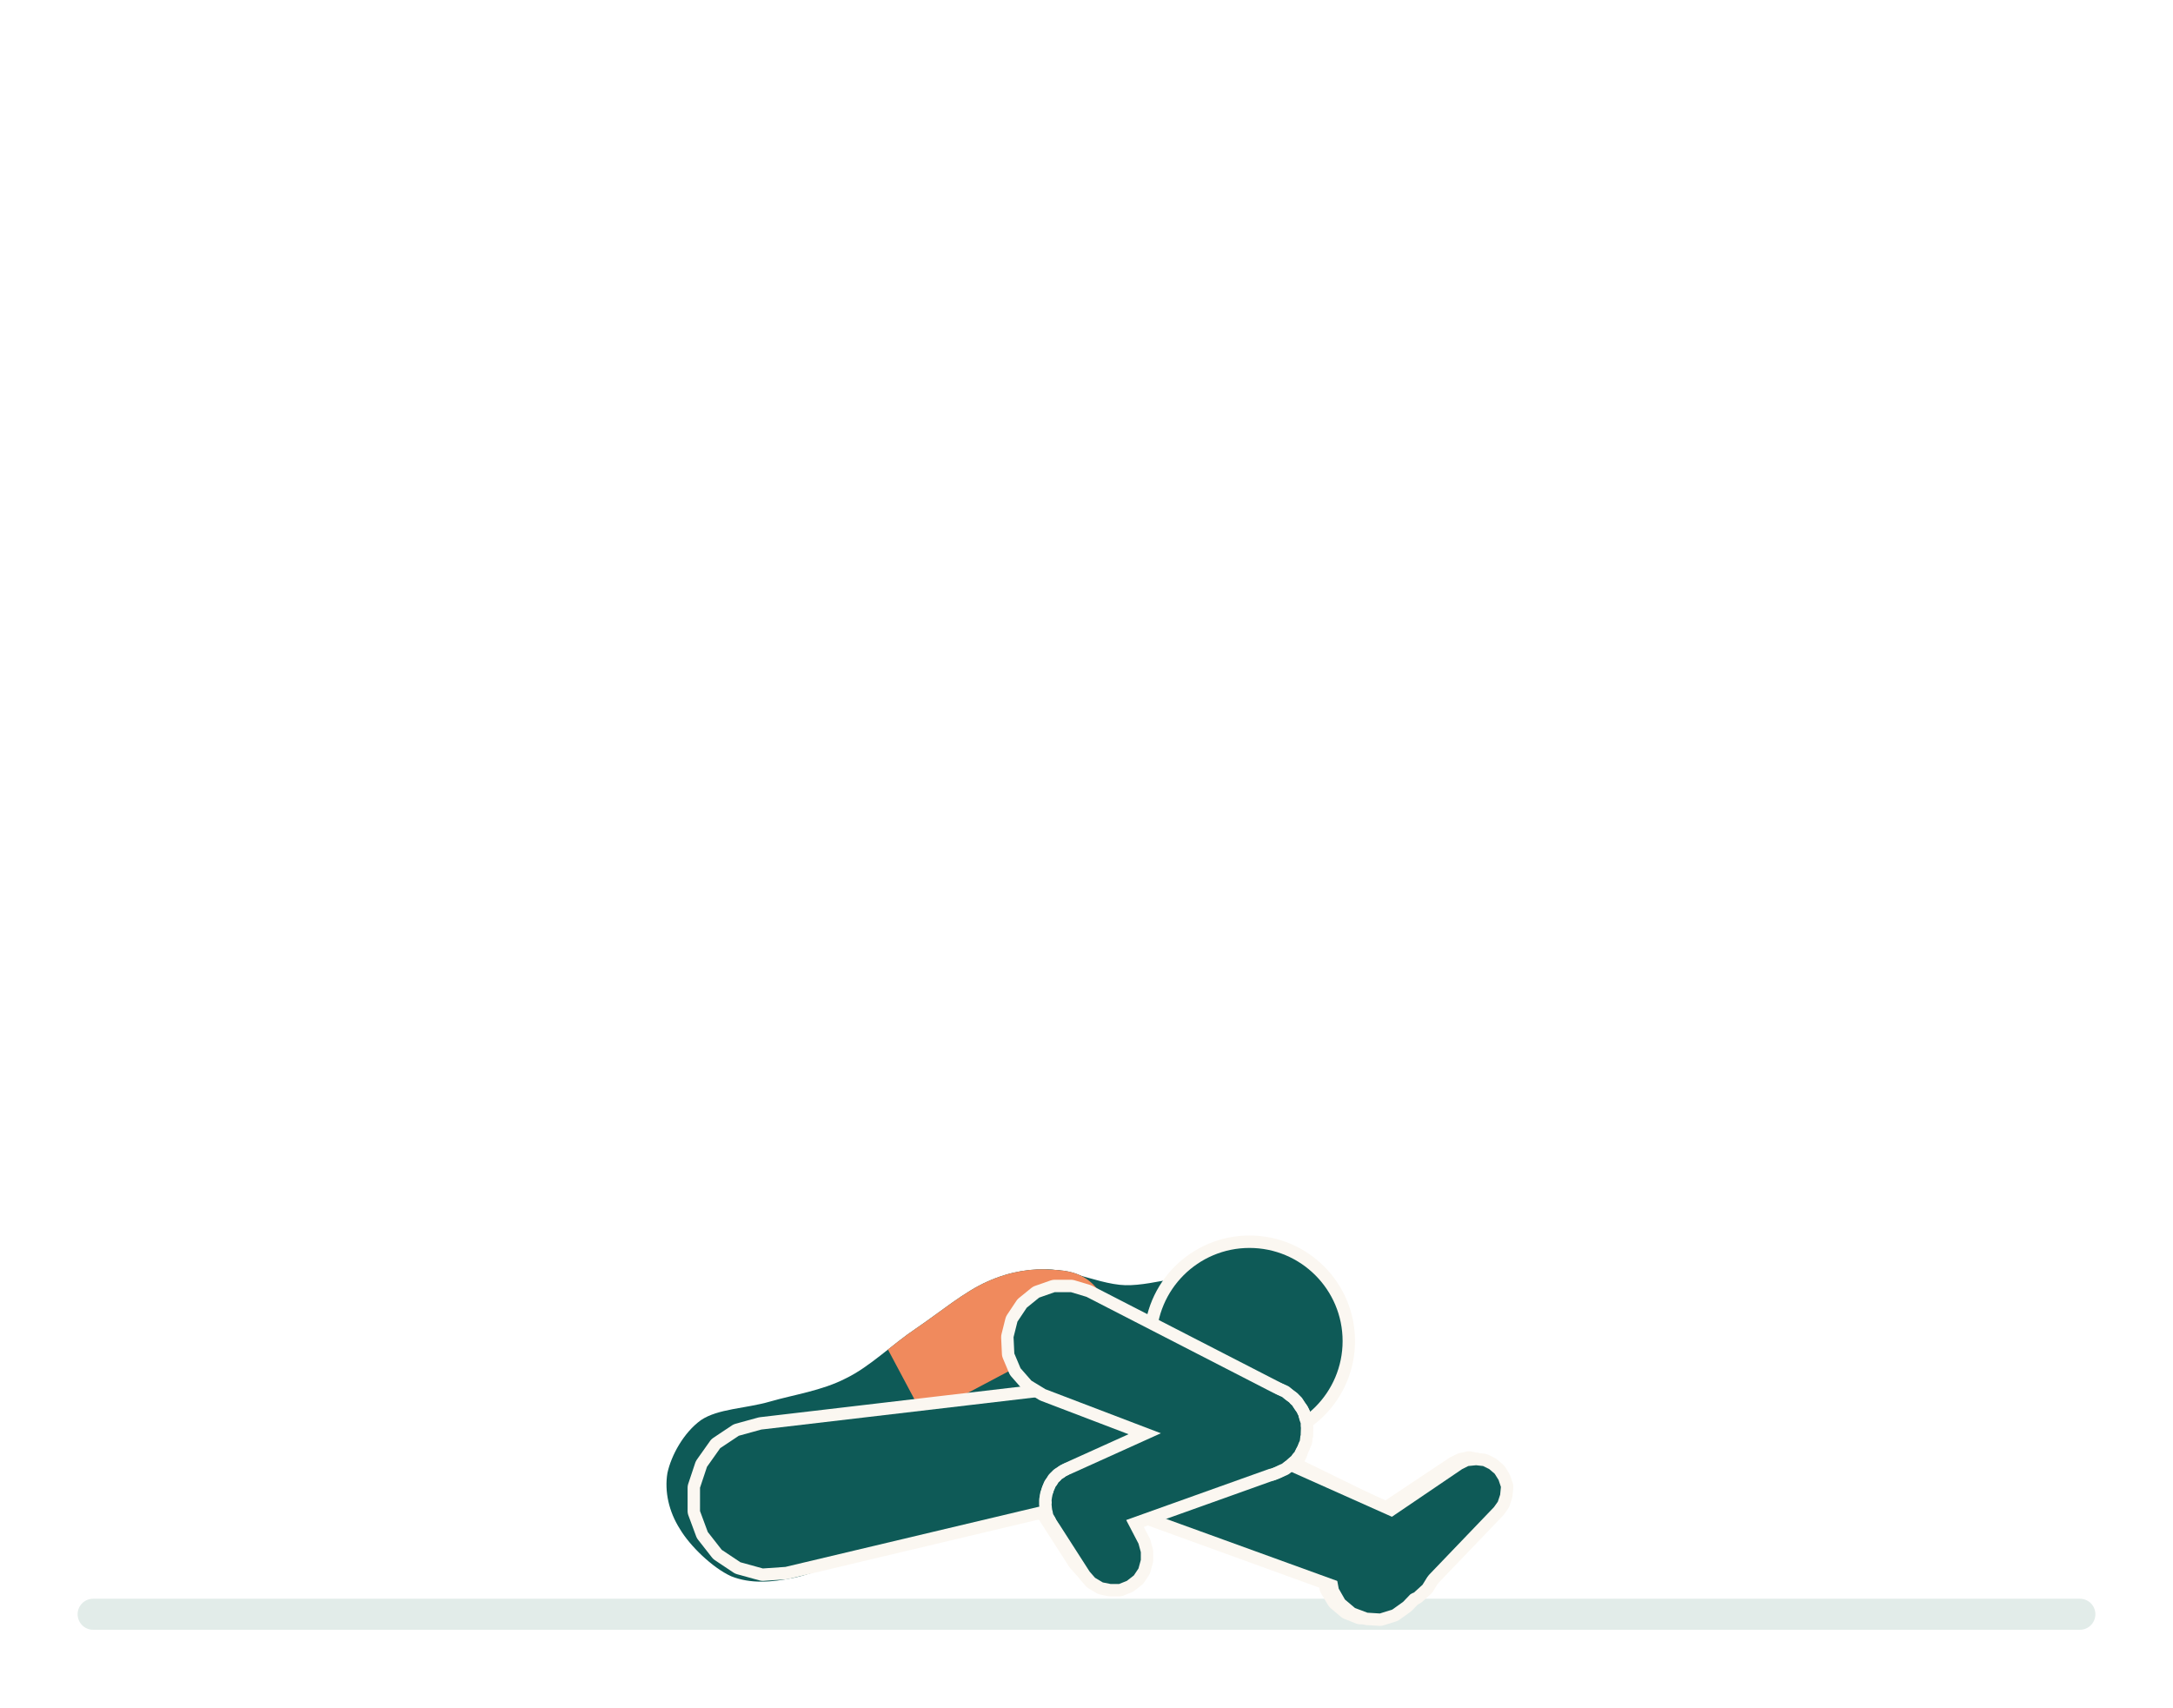
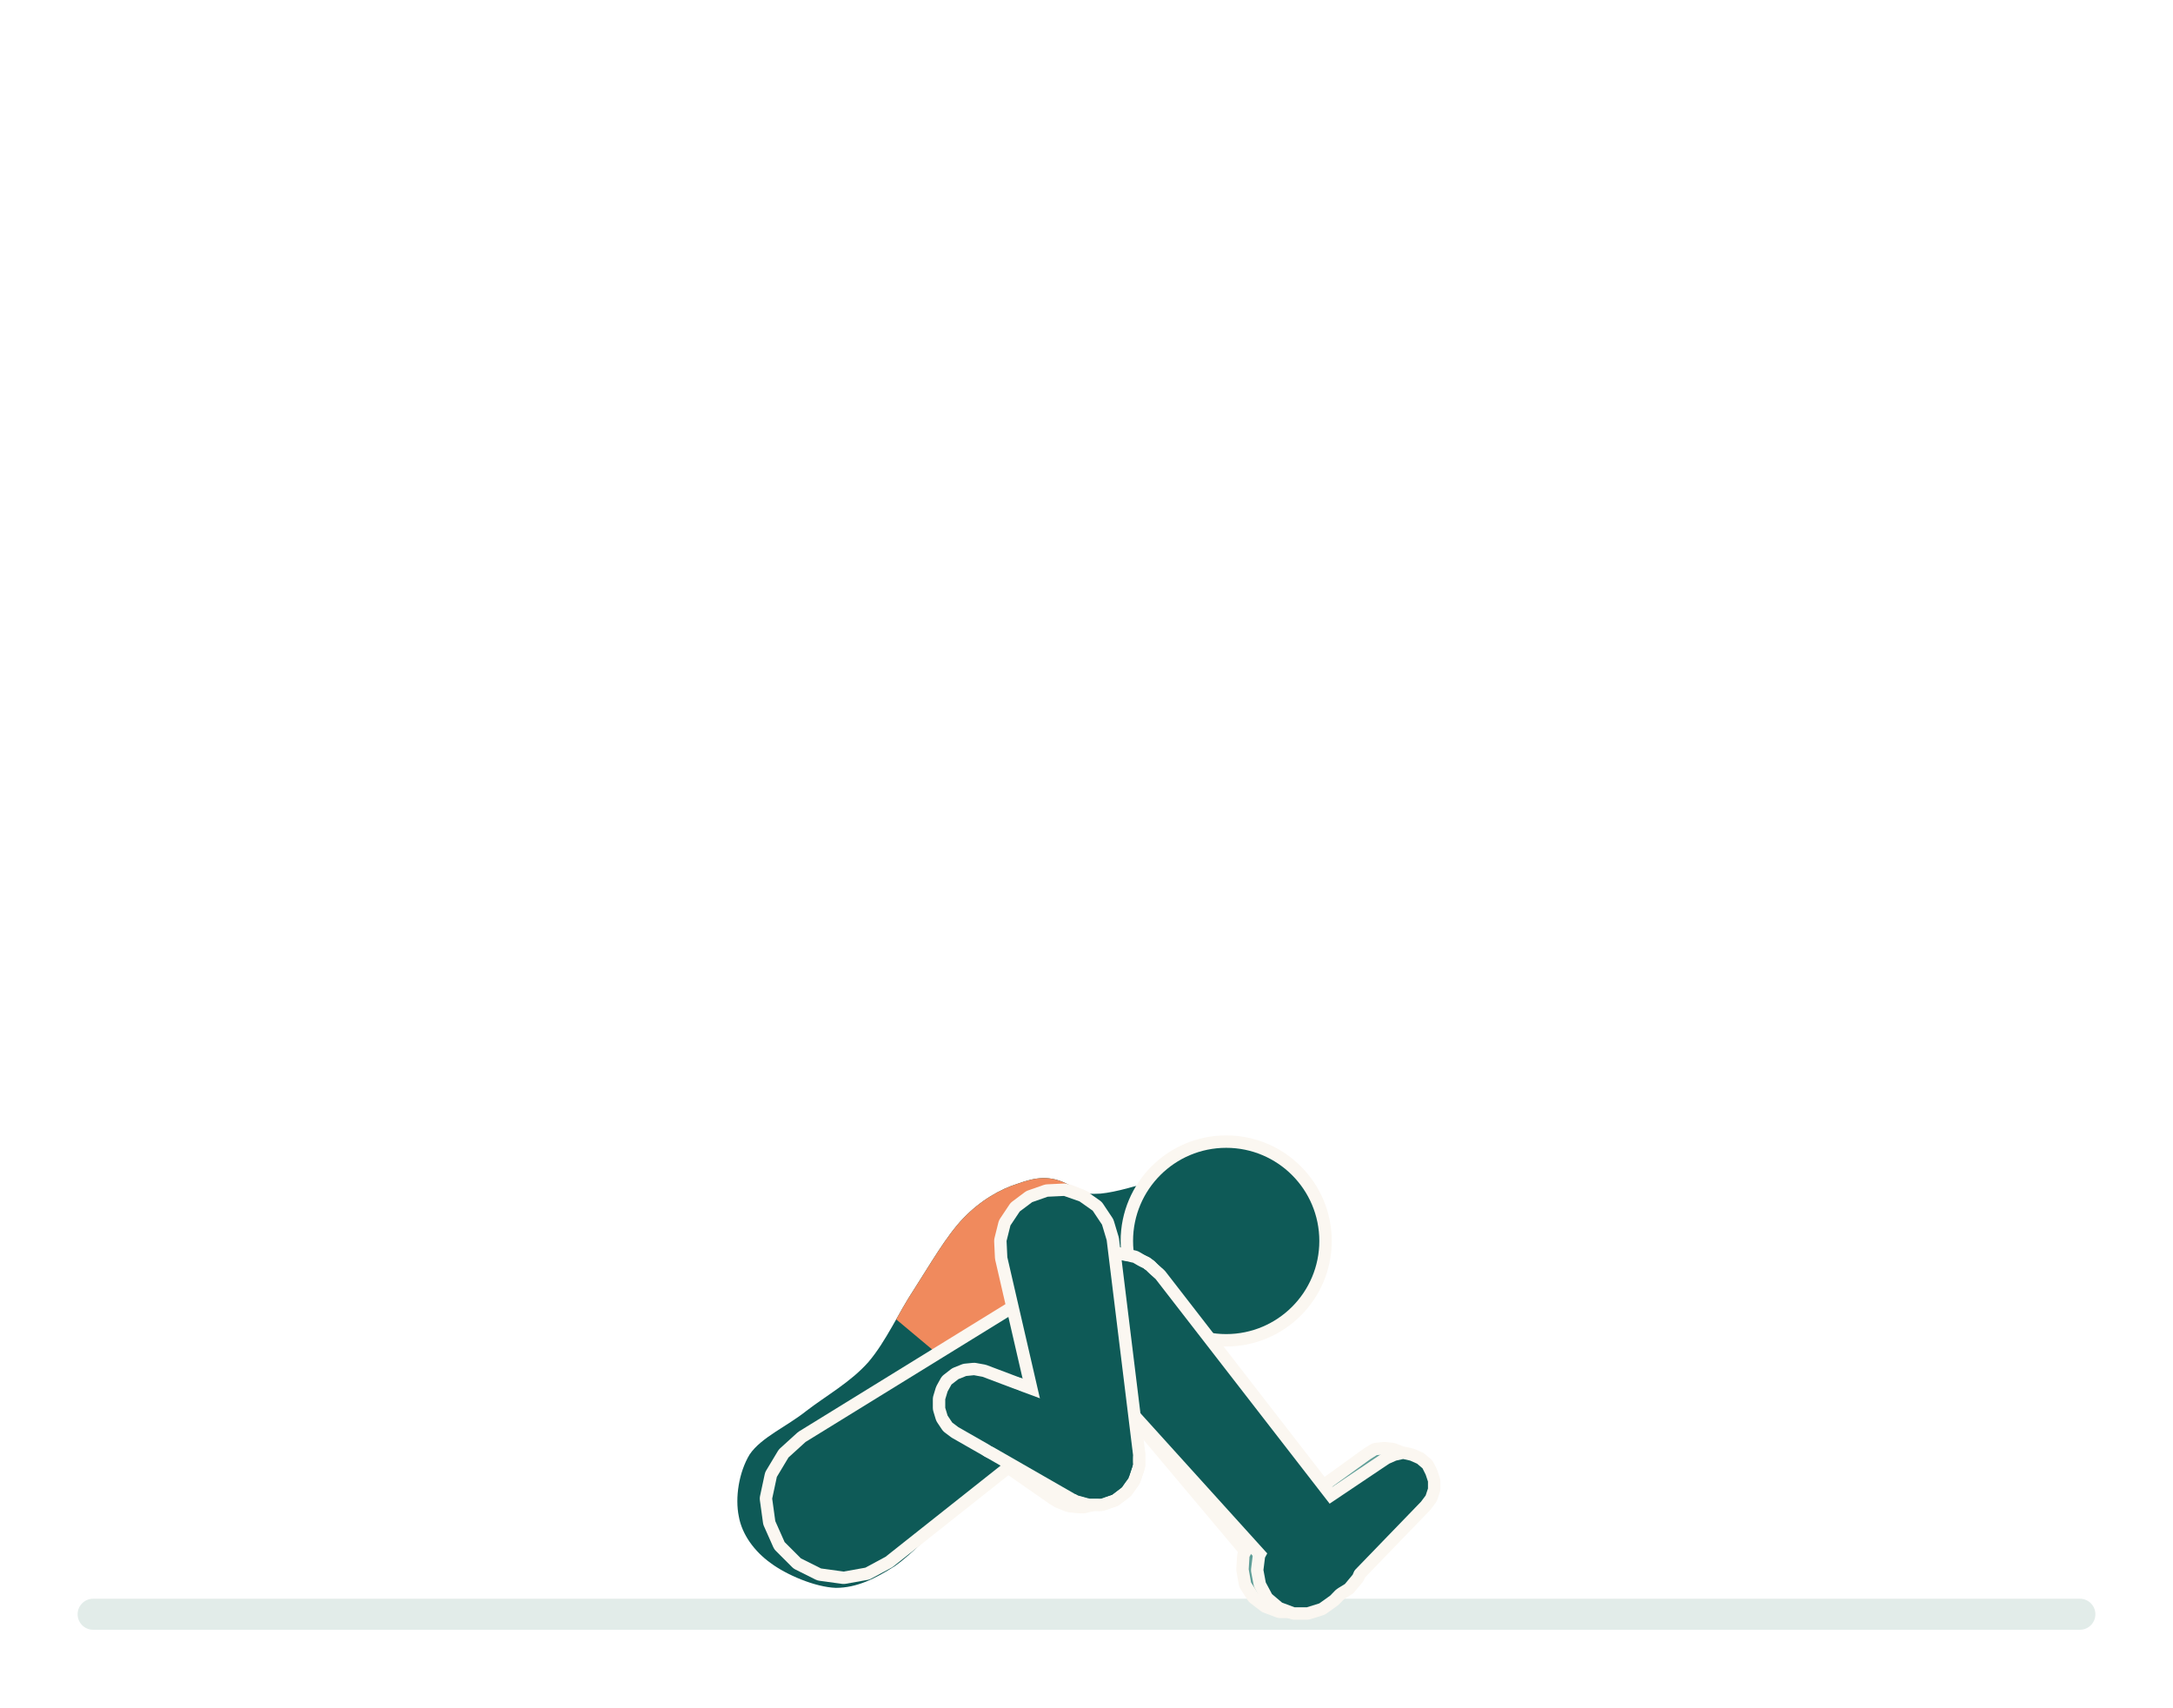
- <svg xmlns="http://www.w3.org/2000/svg" viewBox="-99.1 -193.1 280 220" width="280" height="220">
+ <svg xmlns="http://www.w3.org/2000/svg" viewBox="-108.5 -193.5 280 220" width="280" height="220">
  <defs>
    <clipPath id="ej-058-torso">
-       <path d="M46.1 -17.7C46.6 -15 46.2 -13.2 45.1 -11C44 -8.8 41.9 -6 39.5 -4.6C37.1 -3.1 33.7 -3 30.6 -2.1C27.5 -1.2 23.8 -0.6 20.8 0.8C17.8 2.2 15.4 4.8 12.5 6.4C9.5 8 6.1 9.6 3.2 10.2C0.3 10.8 -2.4 11 -4.9 10C-7.3 8.9 -10.2 6.1 -11.5 3.9C-12.9 1.7 -13.5 -0.9 -13.1 -3.3C-12.6 -5.6 -11 -8.5 -8.8 -10.1C-6.6 -11.6 -3 -11.6 0.1 -12.5C3.2 -13.4 6.8 -13.9 9.9 -15.5C13 -17 15.9 -19.9 18.9 -21.9C22 -24 25.2 -26.7 28.2 -28C31.1 -29.3 34 -29.7 36.4 -29.5C38.7 -29.4 40.7 -29 42.3 -27C43.9 -25 45.6 -20.4 46.1 -17.7Z" />
+       <path d="M36.1 -33.7C37.5 -31.4 37.9 -29.5 37.7 -27.1C37.5 -24.6 36.6 -21.3 34.9 -19C33.2 -16.7 30.1 -15.4 27.6 -13.4C25 -11.4 21.9 -9.5 19.6 -7C17.3 -4.6 16.1 -1.3 14 1.3C11.8 3.8 9.2 6.6 6.8 8.3C4.3 9.9 1.9 11.1 -0.8 11.1C-3.5 11 -7.2 9.4 -9.2 7.9C-11.3 6.4 -12.9 4.2 -13.3 1.9C-13.8 -0.5 -13.3 -3.8 -11.9 -6.1C-10.4 -8.3 -7.1 -9.7 -4.6 -11.7C-2 -13.7 1.1 -15.4 3.4 -18C5.7 -20.7 7.3 -24.4 9.3 -27.4C11.3 -30.5 13.4 -34.2 15.6 -36.5C17.8 -38.8 20.4 -40.3 22.7 -41C24.9 -41.8 26.8 -42.1 29.1 -40.9C31.3 -39.6 34.6 -36 36.1 -33.7Z" />
    </clipPath>
    <clipPath id="ej-058-cuello">
-       <path d="M33.6 -17.8C32.1 -20.6 32.3 -27.4 34.4 -29C36.4 -30.7 42 -27.6 45.9 -27.5C49.8 -27.4 55.1 -29.6 57.8 -28.4C60.5 -27.2 62.3 -22.7 61.9 -20.3C61.5 -18 57.4 -15.1 55.3 -14.2C53.2 -13.2 51.4 -14.9 49.4 -14.6C47.4 -14.4 45.7 -12.2 43.1 -12.7C40.4 -13.2 35 -15.1 33.6 -17.8Z" />
+       <path d="M24.4 -29.1C22.1 -31.1 19.5 -38 21 -39.8C22.5 -41.6 29.1 -39.4 33.3 -39.7C37.5 -40.1 43.5 -43 46.2 -42C48.9 -41 50.1 -36 49.5 -33.6C48.9 -31.3 44.2 -28.8 42.4 -28.1C40.7 -27.3 40.3 -29.2 39.1 -29.2C37.9 -29.1 37.6 -27.9 35.2 -27.9C32.7 -27.9 26.8 -27.1 24.4 -29.1Z" />
    </clipPath>
  </defs>
-   <line x1="-87.1" y1="14.9" x2="168.9" y2="14.9" stroke="#E2ECE9" stroke-width="4" stroke-linecap="round" />
+   <line x1="-96.5" y1="14.5" x2="159.5" y2="14.5" stroke="#E2ECE9" stroke-width="4" stroke-linecap="round" />
  <g>
-     <path d="M65.5 -12.2L66.7 -11.3L67.6 -10L68 -8.6L68 -7.1L67.6 -5.6L66.7 -4.4L65.5 -3.5L64.1 -2.9L62.6 -2.9L61.1 -3.2L35.4 -14.2L33.6 -15.3L32.3 -17L31.6 -18.9L31.5 -21L32.1 -23.1L33.4 -24.8L35.1 -26L37.1 -26.6L39.2 -26.6L41.1 -25.9Z" fill="#FBF7F1" stroke="#FBF7F1" stroke-width="3.2" stroke-linejoin="round" />
-     <path d="M40 2.9L38.8 3.1L37.6 2.8L36.5 2.2L35.7 1.3L35.2 0.2L35.1 -1L35.3 -2.2L35.9 -3.3L36.7 -4.2L37.8 -4.7L61.5 -12.6L63.1 -12.8L64.7 -12.6L66.1 -11.8L67.2 -10.7L67.9 -9.2L68.1 -7.6L67.8 -6L67 -4.7L65.8 -3.6L64.3 -3Z" fill="#FBF7F1" stroke="#FBF7F1" stroke-width="3.2" stroke-linejoin="round" />
-     <path d="M46.3 4.3L46.6 5.4L46.6 6.5L46.3 7.5L45.7 8.4L44.9 9.1L43.8 9.5L42.8 9.6L41.7 9.3L40.8 8.8L40 7.9L35.7 1.2L35.2 0L35.1 -1.2L35.4 -2.5L36.1 -3.6L37.1 -4.4L38.3 -4.9L39.6 -4.9L40.8 -4.5L41.9 -3.8L42.6 -2.8Z" fill="#FBF7F1" stroke="#FBF7F1" stroke-width="3.2" stroke-linejoin="round" />
-     <path d="M65.5 -12.2L66.7 -11.3L67.6 -10L68 -8.6L68 -7.1L67.6 -5.6L66.7 -4.4L65.5 -3.5L64.1 -2.9L62.6 -2.9L61.1 -3.2L35.4 -14.2L33.6 -15.3L32.3 -17L31.6 -18.9L31.5 -21L32.1 -23.1L33.4 -24.8L35.1 -26L37.1 -26.6L39.2 -26.6L41.1 -25.9Z" fill="#5F9E98" />
-     <path d="M40 2.9L38.8 3.1L37.6 2.8L36.5 2.2L35.7 1.3L35.2 0.2L35.1 -1L35.3 -2.2L35.9 -3.3L36.7 -4.2L37.8 -4.7L61.5 -12.6L63.1 -12.8L64.7 -12.6L66.1 -11.8L67.2 -10.7L67.9 -9.2L68.1 -7.6L67.8 -6L67 -4.7L65.8 -3.6L64.3 -3Z" fill="#5F9E98" />
-     <path d="M46.3 4.3L46.6 5.4L46.6 6.5L46.3 7.5L45.7 8.4L44.9 9.1L43.8 9.5L42.8 9.6L41.7 9.3L40.8 8.8L40 7.9L35.7 1.2L35.2 0L35.1 -1.2L35.4 -2.5L36.1 -3.6L37.1 -4.4L38.3 -4.9L39.6 -4.9L40.8 -4.5L41.9 -3.8L42.6 -2.8Z" fill="#5F9E98" />
+     <path d="M35.6 -5.3L35.4 -3.8L34.8 -2.5L33.8 -1.3L32.6 -0.5L31.1 -0.1L29.6 -0.2L28.2 -0.7L27 -1.6L26.1 -2.9L25.6 -4.3L21.2 -31.9L21.2 -34L21.9 -36L23.2 -37.7L24.9 -38.8L27 -39.4L29.1 -39.3L31 -38.5L32.6 -37.1L33.7 -35.3L34.1 -33.3Z" fill="#FBF7F1" stroke="#FBF7F1" stroke-width="3.2" stroke-linejoin="round" />
+     <path d="M17.5 -8.1L16.6 -8.9L16 -9.9L15.8 -11.1L15.8 -12.2L16.3 -13.3L17 -14.3L18 -14.9L19.1 -15.3L20.3 -15.3L21.5 -15L32.7 -9.6L34.1 -8.7L35 -7.3L35.5 -5.8L35.5 -4.1L34.9 -2.6L33.9 -1.3L32.5 -0.5L30.8 -0.1L29.2 -0.3L27.7 -1Z" fill="#FBF7F1" stroke="#FBF7F1" stroke-width="3.2" stroke-linejoin="round" />
+     <path d="M13.5 -10.8L12.8 -11.5L12.2 -12.4L12 -13.5L12.1 -14.6L12.5 -15.5L13.1 -16.4L14 -17L15 -17.3L16.1 -17.3L17.1 -17L21.4 -15L22.5 -14.2L23.3 -13.2L23.7 -11.9L23.7 -10.6L23.2 -9.3L22.4 -8.3L21.2 -7.6L20 -7.3L18.7 -7.5L17.5 -8.1Z" fill="#FBF7F1" stroke="#FBF7F1" stroke-width="3.2" stroke-linejoin="round" />
+     <path d="M35.6 -5.3L35.4 -3.8L34.8 -2.5L33.8 -1.3L32.6 -0.5L31.1 -0.1L29.6 -0.2L28.2 -0.7L27 -1.6L26.1 -2.9L25.6 -4.3L21.2 -31.9L21.2 -34L21.9 -36L23.2 -37.7L24.9 -38.8L27 -39.4L29.1 -39.3L31 -38.5L32.6 -37.1L33.7 -35.3L34.1 -33.3Z" fill="#5F9E98" />
+     <path d="M17.5 -8.1L16.6 -8.9L16 -9.9L15.8 -11.1L15.8 -12.2L16.3 -13.3L17 -14.3L18 -14.9L19.1 -15.3L20.3 -15.3L21.5 -15L32.7 -9.6L34.1 -8.7L35 -7.3L35.5 -5.8L35.5 -4.1L34.9 -2.6L33.9 -1.3L32.5 -0.5L30.8 -0.1L29.2 -0.3L27.7 -1Z" fill="#5F9E98" />
+     <path d="M13.5 -10.8L12.8 -11.5L12.2 -12.4L12 -13.5L12.1 -14.6L12.5 -15.5L13.1 -16.4L14 -17L15 -17.3L16.1 -17.3L17.1 -17L21.4 -15L22.5 -14.2L23.3 -13.2L23.7 -11.9L23.7 -10.6L23.2 -9.3L22.4 -8.3L21.2 -7.6L20 -7.3L18.7 -7.5L17.5 -8.1Z" fill="#5F9E98" />
  </g>
  <g>
-     <path d="M41.1 -15.4L43 -15.4L44.9 -14.8L46.5 -13.7L47.7 -12.1L48.4 -10.3L48.5 -8.3L48.1 -6.4L47 -4.8L45.6 -3.5L43.8 -2.7L2.4 8.7L-0.5 9L-3.4 8.3L-5.9 6.8L-7.7 4.6L-8.8 1.9L-8.9 -1L-8.1 -3.9L-6.5 -6.3L-4.1 -8L-1.4 -8.9Z" fill="#FBF7F1" stroke="#FBF7F1" stroke-width="3.2" stroke-linejoin="round" />
-     <path d="M81.7 3.2L83 4.1L83.9 5.3L84.4 6.8L84.5 8.3L84.1 9.8L83.3 11.1L82.1 12L80.7 12.6L79.1 12.7L77.7 12.4L39.6 -2.9L37.9 -4L36.5 -5.6L35.7 -7.5L35.6 -9.6L36.1 -11.6L37.3 -13.3L38.9 -14.6L40.8 -15.3L42.9 -15.4L44.9 -14.8Z" fill="#FBF7F1" stroke="#FBF7F1" stroke-width="3.2" stroke-linejoin="round" />
-     <path d="M88.5 -3.9L89.3 -4.3L90.2 -4.5L91.1 -4.3L92 -3.9L92.7 -3.3L93.2 -2.5L93.4 -1.6L93.4 -0.7L93.1 0.2L92.5 1L80.8 13.1L79.5 14.1L77.9 14.6L76.2 14.6L74.7 14L73.4 12.9L72.5 11.4L72.2 9.8L72.5 8.1L73.2 6.7L74.4 5.5Z" fill="#FBF7F1" stroke="#FBF7F1" stroke-width="3.2" stroke-linejoin="round" />
-     <path d="M41.1 -15.4L43 -15.4L44.9 -14.8L46.5 -13.7L47.7 -12.1L48.4 -10.3L48.5 -8.3L48.1 -6.4L47 -4.8L45.6 -3.5L43.8 -2.7L2.4 8.7L-0.5 9L-3.4 8.3L-5.9 6.8L-7.7 4.6L-8.8 1.9L-8.9 -1L-8.1 -3.9L-6.5 -6.3L-4.1 -8L-1.4 -8.9Z" fill="#5F9E98" />
-     <path d="M81.7 3.2L83 4.1L83.9 5.3L84.4 6.8L84.5 8.3L84.1 9.8L83.3 11.1L82.1 12L80.7 12.6L79.1 12.7L77.7 12.4L39.6 -2.9L37.9 -4L36.5 -5.6L35.7 -7.5L35.6 -9.6L36.1 -11.6L37.3 -13.3L38.9 -14.6L40.8 -15.3L42.9 -15.4L44.9 -14.8Z" fill="#5F9E98" />
-     <path d="M88.5 -3.9L89.3 -4.3L90.2 -4.5L91.1 -4.3L92 -3.9L92.7 -3.3L93.2 -2.5L93.4 -1.6L93.4 -0.7L93.1 0.2L92.5 1L80.8 13.1L79.5 14.1L77.9 14.6L76.2 14.6L74.7 14L73.4 12.9L72.5 11.4L72.2 9.8L72.5 8.1L73.2 6.7L74.4 5.5Z" fill="#5F9E98" />
+     <path d="M30.7 -31.3L32.5 -32.1L34.5 -32.4L36.4 -32L38.1 -31.2L39.5 -29.8L40.5 -28.1L40.8 -26.1L40.6 -24.2L39.8 -22.4L38.5 -20.9L5.8 6.9L3.3 8.4L0.5 9L-2.4 8.7L-5.1 7.4L-7.2 5.4L-8.5 2.8L-9 -0.1L-8.5 -2.9L-7.1 -5.5L-5 -7.5Z" fill="#FBF7F1" stroke="#FBF7F1" stroke-width="3.2" stroke-linejoin="round" />
+     <path d="M63.6 3.5L64.3 4.9L64.6 6.4L64.4 7.9L63.7 9.3L62.7 10.4L61.3 11.1L59.8 11.4L58.3 11.3L56.9 10.7L55.8 9.7L29.4 -21.7L28.3 -23.5L27.9 -25.5L28.1 -27.6L28.9 -29.5L30.3 -31L32.2 -32L34.2 -32.4L36.3 -32.1L38.1 -31.2L39.6 -29.7Z" fill="#FBF7F1" stroke="#FBF7F1" stroke-width="3.2" stroke-linejoin="round" />
+     <path d="M68.1 -5.5L68.9 -6L69.9 -6.1L70.8 -6L71.6 -5.7L72.4 -5.1L72.9 -4.3L73.2 -3.4L73.2 -2.5L72.9 -1.6L72.4 -0.8L61.1 11.8L59.8 12.8L58.2 13.4L56.5 13.4L54.9 12.8L53.6 11.8L52.7 10.4L52.4 8.7L52.5 7.1L53.3 5.6L54.4 4.4Z" fill="#FBF7F1" stroke="#FBF7F1" stroke-width="3.2" stroke-linejoin="round" />
+     <path d="M30.7 -31.3L32.5 -32.1L34.5 -32.4L36.4 -32L38.1 -31.2L39.5 -29.8L40.5 -28.1L40.8 -26.1L40.6 -24.2L39.8 -22.4L38.5 -20.9L5.8 6.9L3.3 8.4L0.5 9L-2.4 8.7L-5.1 7.4L-7.2 5.4L-8.5 2.8L-9 -0.1L-8.5 -2.9L-7.1 -5.5L-5 -7.5Z" fill="#5F9E98" />
+     <path d="M63.6 3.5L64.3 4.9L64.6 6.4L64.4 7.9L63.7 9.3L62.7 10.4L61.3 11.1L59.8 11.4L58.3 11.3L56.9 10.7L55.8 9.7L29.4 -21.7L28.3 -23.5L27.9 -25.5L28.1 -27.6L28.9 -29.5L30.3 -31L32.2 -32L34.2 -32.4L36.3 -32.1L38.1 -31.2L39.6 -29.7Z" fill="#5F9E98" />
+     <path d="M68.1 -5.5L68.9 -6L69.9 -6.1L70.8 -6L71.6 -5.7L72.4 -5.1L72.9 -4.3L73.2 -3.4L73.2 -2.5L72.9 -1.6L72.4 -0.8L61.1 11.8L59.8 12.8L58.2 13.4L56.5 13.4L54.9 12.8L53.6 11.8L52.7 10.4L52.4 8.7L52.5 7.1L53.3 5.6L54.4 4.4Z" fill="#5F9E98" />
  </g>
-   <path d="M46.1 -17.7C46.6 -15 46.2 -13.2 45.1 -11C44 -8.8 41.9 -6 39.5 -4.6C37.1 -3.1 33.7 -3 30.6 -2.1C27.5 -1.2 23.8 -0.6 20.8 0.8C17.8 2.2 15.4 4.8 12.5 6.4C9.5 8 6.1 9.6 3.2 10.2C0.3 10.8 -2.4 11 -4.9 10C-7.3 8.9 -10.2 6.1 -11.5 3.9C-12.9 1.7 -13.5 -0.9 -13.1 -3.3C-12.6 -5.6 -11 -8.5 -8.8 -10.1C-6.6 -11.6 -3 -11.6 0.1 -12.5C3.2 -13.4 6.8 -13.9 9.9 -15.5C13 -17 15.9 -19.9 18.9 -21.9C22 -24 25.2 -26.7 28.2 -28C31.1 -29.3 34 -29.7 36.4 -29.5C38.7 -29.4 40.7 -29 42.3 -27C43.9 -25 45.6 -20.4 46.1 -17.7Z" fill="#0E5A57" />
-   <path d="M33.6 -17.8C32.1 -20.6 32.3 -27.4 34.4 -29C36.4 -30.7 42 -27.6 45.9 -27.5C49.8 -27.4 55.1 -29.6 57.8 -28.4C60.5 -27.2 62.3 -22.7 61.9 -20.3C61.5 -18 57.4 -15.1 55.3 -14.2C53.2 -13.2 51.4 -14.9 49.4 -14.6C47.4 -14.4 45.7 -12.2 43.1 -12.7C40.4 -13.2 35 -15.1 33.6 -17.8Z" fill="#0E5A57" />
-   <path d="M1.1 -45.9L29.8 -61.1L48.6 -25.8L19.9 -10.6Z" fill="#F08A5D" clip-path="url(#ej-058-torso)" />
-   <circle cx="61.9" cy="-20.3" r="12" fill="#0E5A57" stroke="#FBF7F1" stroke-width="3.2" paint-order="stroke" />
+   <path d="M36.1 -33.7C37.5 -31.4 37.9 -29.5 37.7 -27.1C37.5 -24.6 36.6 -21.3 34.9 -19C33.2 -16.7 30.1 -15.4 27.6 -13.4C25 -11.4 21.9 -9.5 19.6 -7C17.3 -4.6 16.1 -1.3 14 1.3C11.8 3.8 9.2 6.6 6.8 8.3C4.3 9.9 1.9 11.1 -0.8 11.1C-3.5 11 -7.2 9.4 -9.2 7.9C-11.3 6.4 -12.9 4.2 -13.3 1.9C-13.8 -0.5 -13.3 -3.8 -11.9 -6.1C-10.4 -8.3 -7.1 -9.7 -4.6 -11.7C-2 -13.7 1.1 -15.4 3.4 -18C5.7 -20.7 7.3 -24.4 9.3 -27.4C11.3 -30.5 13.4 -34.2 15.6 -36.5C17.8 -38.8 20.4 -40.3 22.7 -41C24.9 -41.8 26.8 -42.1 29.1 -40.9C31.3 -39.6 34.6 -36 36.1 -33.7Z" fill="#0E5A57" />
+   <path d="M24.4 -29.1C22.1 -31.1 19.5 -38 21 -39.8C22.5 -41.6 29.1 -39.4 33.3 -39.7C37.5 -40.1 43.5 -43 46.2 -42C48.9 -41 50.1 -36 49.5 -33.6C48.9 -31.3 44.2 -28.8 42.4 -28.1C40.7 -27.3 40.3 -29.2 39.1 -29.2C37.9 -29.1 37.6 -27.9 35.2 -27.9C32.7 -27.9 26.8 -27.1 24.4 -29.1Z" fill="#0E5A57" />
+   <path d="M-16.2 -42.9L4.7 -67.8L35.4 -42.1L14.5 -17.2Z" fill="#F08A5D" clip-path="url(#ej-058-torso)" />
+   <circle cx="49.5" cy="-33.6" r="12" fill="#0E5A57" stroke="#FBF7F1" stroke-width="3.2" paint-order="stroke" />
  <g>
-     <path d="M41.6 -13.9L43.5 -13.9L45.4 -13.2L47 -12L48.1 -10.5L48.7 -8.6L48.8 -6.6L48.3 -4.8L47.2 -3.1L45.7 -1.9L43.8 -1.1L2.1 8.8L-0.8 9L-3.7 8.2L-6.1 6.6L-7.9 4.3L-8.9 1.6L-8.9 -1.4L-8 -4.1L-6.3 -6.5L-3.9 -8.1L-1 -8.9Z" fill="#FBF7F1" stroke="#FBF7F1" stroke-width="3.2" stroke-linejoin="round" />
-     <path d="M82.4 3.3L83.7 4.2L84.7 5.3L85.2 6.8L85.3 8.3L85 9.8L84.2 11.1L83.1 12.1L81.7 12.7L80.2 12.9L78.7 12.6L40.1 -1.4L38.3 -2.4L36.9 -3.9L36.1 -5.8L35.9 -7.9L36.3 -9.9L37.4 -11.7L39 -13L40.9 -13.8L43 -13.9L45 -13.4Z" fill="#FBF7F1" stroke="#FBF7F1" stroke-width="3.2" stroke-linejoin="round" />
-     <path d="M89.3 -3.8L90.1 -4.2L91.1 -4.3L92 -4.2L92.8 -3.8L93.5 -3.2L94 -2.4L94.3 -1.5L94.2 -0.5L93.9 0.4L93.4 1.1L81.7 13.3L80.3 14.3L78.7 14.8L77.1 14.7L75.5 14.1L74.2 13L73.4 11.6L73.1 10L73.3 8.3L74.1 6.8L75.3 5.7Z" fill="#FBF7F1" stroke="#FBF7F1" stroke-width="3.2" stroke-linejoin="round" />
-     <path d="M41.6 -13.9L43.5 -13.9L45.4 -13.2L47 -12L48.1 -10.5L48.7 -8.6L48.8 -6.6L48.3 -4.8L47.2 -3.1L45.7 -1.9L43.8 -1.1L2.1 8.8L-0.8 9L-3.7 8.2L-6.1 6.6L-7.9 4.3L-8.9 1.6L-8.9 -1.4L-8 -4.1L-6.3 -6.5L-3.9 -8.1L-1 -8.9Z" fill="#0E5A57" />
-     <path d="M82.4 3.3L83.7 4.2L84.7 5.3L85.2 6.8L85.3 8.3L85 9.8L84.2 11.1L83.1 12.1L81.7 12.7L80.2 12.9L78.7 12.6L40.1 -1.4L38.3 -2.4L36.9 -3.9L36.1 -5.8L35.9 -7.9L36.3 -9.9L37.4 -11.7L39 -13L40.9 -13.8L43 -13.9L45 -13.4Z" fill="#0E5A57" />
-     <path d="M89.3 -3.8L90.1 -4.2L91.1 -4.3L92 -4.2L92.8 -3.8L93.5 -3.2L94 -2.4L94.3 -1.5L94.2 -0.5L93.9 0.4L93.4 1.1L81.7 13.3L80.3 14.3L78.7 14.8L77.1 14.7L75.5 14.1L74.2 13L73.4 11.6L73.1 10L73.3 8.3L74.1 6.8L75.3 5.7Z" fill="#0E5A57" />
+     <path d="M31.8 -30.2L33.6 -31L35.6 -31.2L37.5 -30.8L39.2 -29.8L40.5 -28.4L41.4 -26.6L41.7 -24.7L41.4 -22.8L40.6 -21L39.3 -19.6L5.6 7.1L3 8.5L0.2 9L-2.7 8.6L-5.3 7.3L-7.4 5.2L-8.6 2.5L-9 -0.4L-8.4 -3.2L-6.9 -5.7L-4.7 -7.7Z" fill="#FBF7F1" stroke="#FBF7F1" stroke-width="3.2" stroke-linejoin="round" />
+     <path d="M65.5 3.7L66.3 5L66.6 6.5L66.4 8L65.8 9.4L64.8 10.6L63.5 11.4L62 11.7L60.5 11.6L59.1 11.1L57.9 10.1L30.4 -20.3L29.3 -22.1L28.8 -24.1L28.9 -26.1L29.7 -28.1L31 -29.6L32.8 -30.7L34.9 -31.2L36.9 -30.9L38.8 -30.1L40.4 -28.7Z" fill="#FBF7F1" stroke="#FBF7F1" stroke-width="3.2" stroke-linejoin="round" />
+     <path d="M70.5 -4.9L71.4 -5.3L72.3 -5.5L73.2 -5.3L74.1 -4.9L74.8 -4.3L75.2 -3.5L75.5 -2.6L75.5 -1.7L75.2 -0.8L74.6 0L62.9 12.1L61.5 13.1L59.9 13.6L58.3 13.6L56.7 13L55.4 11.9L54.6 10.4L54.3 8.8L54.5 7.2L55.3 5.7L56.5 4.5Z" fill="#FBF7F1" stroke="#FBF7F1" stroke-width="3.2" stroke-linejoin="round" />
+     <path d="M31.8 -30.2L33.6 -31L35.6 -31.2L37.5 -30.8L39.2 -29.8L40.5 -28.4L41.4 -26.6L41.7 -24.7L41.4 -22.8L40.6 -21L39.3 -19.6L5.6 7.1L3 8.5L0.2 9L-2.7 8.6L-5.3 7.3L-7.4 5.2L-8.6 2.5L-9 -0.4L-8.4 -3.2L-6.9 -5.7L-4.7 -7.7Z" fill="#0E5A57" />
+     <path d="M65.5 3.7L66.3 5L66.6 6.5L66.4 8L65.8 9.4L64.8 10.6L63.5 11.4L62 11.7L60.5 11.6L59.1 11.1L57.9 10.1L30.4 -20.3L29.3 -22.1L28.8 -24.1L28.9 -26.1L29.7 -28.1L31 -29.6L32.8 -30.7L34.9 -31.2L36.9 -30.9L38.8 -30.1L40.4 -28.7Z" fill="#0E5A57" />
+     <path d="M70.5 -4.9L71.4 -5.3L72.3 -5.5L73.2 -5.3L74.1 -4.9L74.8 -4.3L75.2 -3.5L75.5 -2.6L75.5 -1.7L75.2 -0.8L74.6 0L62.9 12.1L61.5 13.1L59.9 13.6L58.3 13.6L56.7 13L55.4 11.9L54.6 10.4L54.3 8.8L54.5 7.2L55.3 5.7L56.5 4.5Z" fill="#0E5A57" />
  </g>
  <g>
-     <path d="M65.8 -13.2L67 -12.4L68 -11.1L68.5 -9.7L68.5 -8.2L68.1 -6.8L67.3 -5.5L66.1 -4.5L64.7 -3.9L63.2 -3.8L61.8 -4.1L35.6 -14.1L33.8 -15.2L32.4 -16.8L31.6 -18.7L31.5 -20.8L32 -22.8L33.2 -24.6L34.8 -25.9L36.8 -26.6L38.9 -26.6L40.9 -26Z" fill="#FBF7F1" stroke="#FBF7F1" stroke-width="3.2" stroke-linejoin="round" />
-     <path d="M41.7 4.3L40.5 4.5L39.3 4.4L38.2 3.9L37.3 3.1L36.6 2L36.4 0.8L36.5 -0.4L36.9 -1.5L37.7 -2.5L38.7 -3.1L61.5 -13.4L63 -13.8L64.6 -13.7L66.1 -13.1L67.4 -12L68.2 -10.7L68.5 -9.1L68.4 -7.5L67.7 -6L66.6 -4.9L65.2 -4.1Z" fill="#FBF7F1" stroke="#FBF7F1" stroke-width="3.2" stroke-linejoin="round" />
-     <path d="M47.6 5.8L47.9 6.9L47.9 7.9L47.6 9L47 9.9L46.1 10.6L45.1 11L44 11L43 10.8L42 10.2L41.3 9.4L37 2.7L36.5 1.5L36.4 0.2L36.7 -1L37.3 -2.1L38.3 -2.9L39.6 -3.4L40.8 -3.4L42.1 -3.1L43.1 -2.3L43.9 -1.3Z" fill="#FBF7F1" stroke="#FBF7F1" stroke-width="3.2" stroke-linejoin="round" />
-     <path d="M65.8 -13.2L67 -12.4L68 -11.1L68.5 -9.7L68.5 -8.2L68.1 -6.8L67.3 -5.5L66.1 -4.5L64.7 -3.9L63.2 -3.8L61.8 -4.1L35.6 -14.1L33.8 -15.2L32.4 -16.8L31.6 -18.7L31.5 -20.8L32 -22.8L33.2 -24.6L34.8 -25.9L36.8 -26.6L38.9 -26.6L40.9 -26Z" fill="#0E5A57" />
-     <path d="M41.7 4.3L40.5 4.5L39.3 4.4L38.2 3.9L37.3 3.1L36.6 2L36.4 0.8L36.5 -0.4L36.9 -1.5L37.7 -2.5L38.7 -3.1L61.5 -13.4L63 -13.8L64.6 -13.7L66.1 -13.1L67.4 -12L68.2 -10.7L68.5 -9.1L68.4 -7.5L67.7 -6L66.6 -4.9L65.2 -4.1Z" fill="#0E5A57" />
-     <path d="M47.6 5.8L47.9 6.9L47.9 7.9L47.6 9L47 9.9L46.1 10.6L45.1 11L44 11L43 10.8L42 10.2L41.3 9.4L37 2.7L36.5 1.5L36.4 0.2L36.7 -1L37.3 -2.1L38.3 -2.9L39.6 -3.4L40.8 -3.4L42.1 -3.1L43.1 -2.3L43.9 -1.3Z" fill="#0E5A57" />
+     <path d="M37.5 -6L37.4 -4.5L36.9 -3L36 -1.8L34.8 -0.9L33.4 -0.4L31.9 -0.4L30.4 -0.8L29.1 -1.7L28.2 -2.8L27.6 -4.2L21.3 -31.5L21.2 -33.6L21.7 -35.6L22.9 -37.4L24.5 -38.6L26.5 -39.3L28.6 -39.4L30.6 -38.7L32.3 -37.5L33.5 -35.7L34.1 -33.7Z" fill="#FBF7F1" stroke="#FBF7F1" stroke-width="3.2" stroke-linejoin="round" />
+     <path d="M19.2 -7.2L18.3 -7.9L17.6 -8.9L17.2 -10L17.2 -11.2L17.5 -12.3L18.2 -13.3L19.1 -14.1L20.2 -14.5L21.4 -14.6L22.6 -14.4L34.2 -10.1L35.7 -9.2L36.8 -8L37.4 -6.5L37.5 -4.8L37 -3.3L36.1 -1.9L34.8 -0.9L33.2 -0.4L31.6 -0.5L30 -1Z" fill="#FBF7F1" stroke="#FBF7F1" stroke-width="3.2" stroke-linejoin="round" />
+     <path d="M15 -9.6L14.2 -10.2L13.6 -11.1L13.3 -12.1L13.3 -13.2L13.6 -14.2L14.1 -15.1L15 -15.8L16 -16.2L17 -16.3L18.1 -16.1L22.6 -14.4L23.7 -13.7L24.6 -12.8L25.1 -11.5L25.2 -10.2L24.8 -9L24.1 -7.9L23 -7.1L21.7 -6.7L20.4 -6.7L19.2 -7.2Z" fill="#FBF7F1" stroke="#FBF7F1" stroke-width="3.2" stroke-linejoin="round" />
+     <path d="M37.5 -6L37.4 -4.5L36.9 -3L36 -1.8L34.8 -0.9L33.4 -0.4L31.9 -0.4L30.4 -0.8L29.1 -1.7L28.2 -2.8L27.6 -4.2L21.3 -31.5L21.2 -33.6L21.7 -35.6L22.9 -37.4L24.5 -38.6L26.5 -39.3L28.6 -39.4L30.6 -38.7L32.3 -37.5L33.5 -35.7L34.1 -33.7Z" fill="#0E5A57" />
+     <path d="M19.2 -7.2L18.3 -7.9L17.6 -8.9L17.2 -10L17.2 -11.2L17.5 -12.3L18.2 -13.3L19.1 -14.1L20.2 -14.5L21.4 -14.6L22.6 -14.4L34.2 -10.1L35.7 -9.2L36.8 -8L37.4 -6.5L37.5 -4.8L37 -3.3L36.1 -1.9L34.8 -0.9L33.2 -0.4L31.6 -0.5L30 -1Z" fill="#0E5A57" />
+     <path d="M15 -9.6L14.2 -10.2L13.6 -11.1L13.3 -12.1L13.3 -13.2L13.6 -14.2L14.1 -15.1L15 -15.8L16 -16.2L17 -16.3L18.1 -16.1L22.6 -14.4L23.7 -13.7L24.6 -12.8L25.1 -11.5L25.2 -10.2L24.8 -9L24.1 -7.9L23 -7.1L21.7 -6.7L20.4 -6.7L19.2 -7.2Z" fill="#0E5A57" />
  </g>
</svg>
